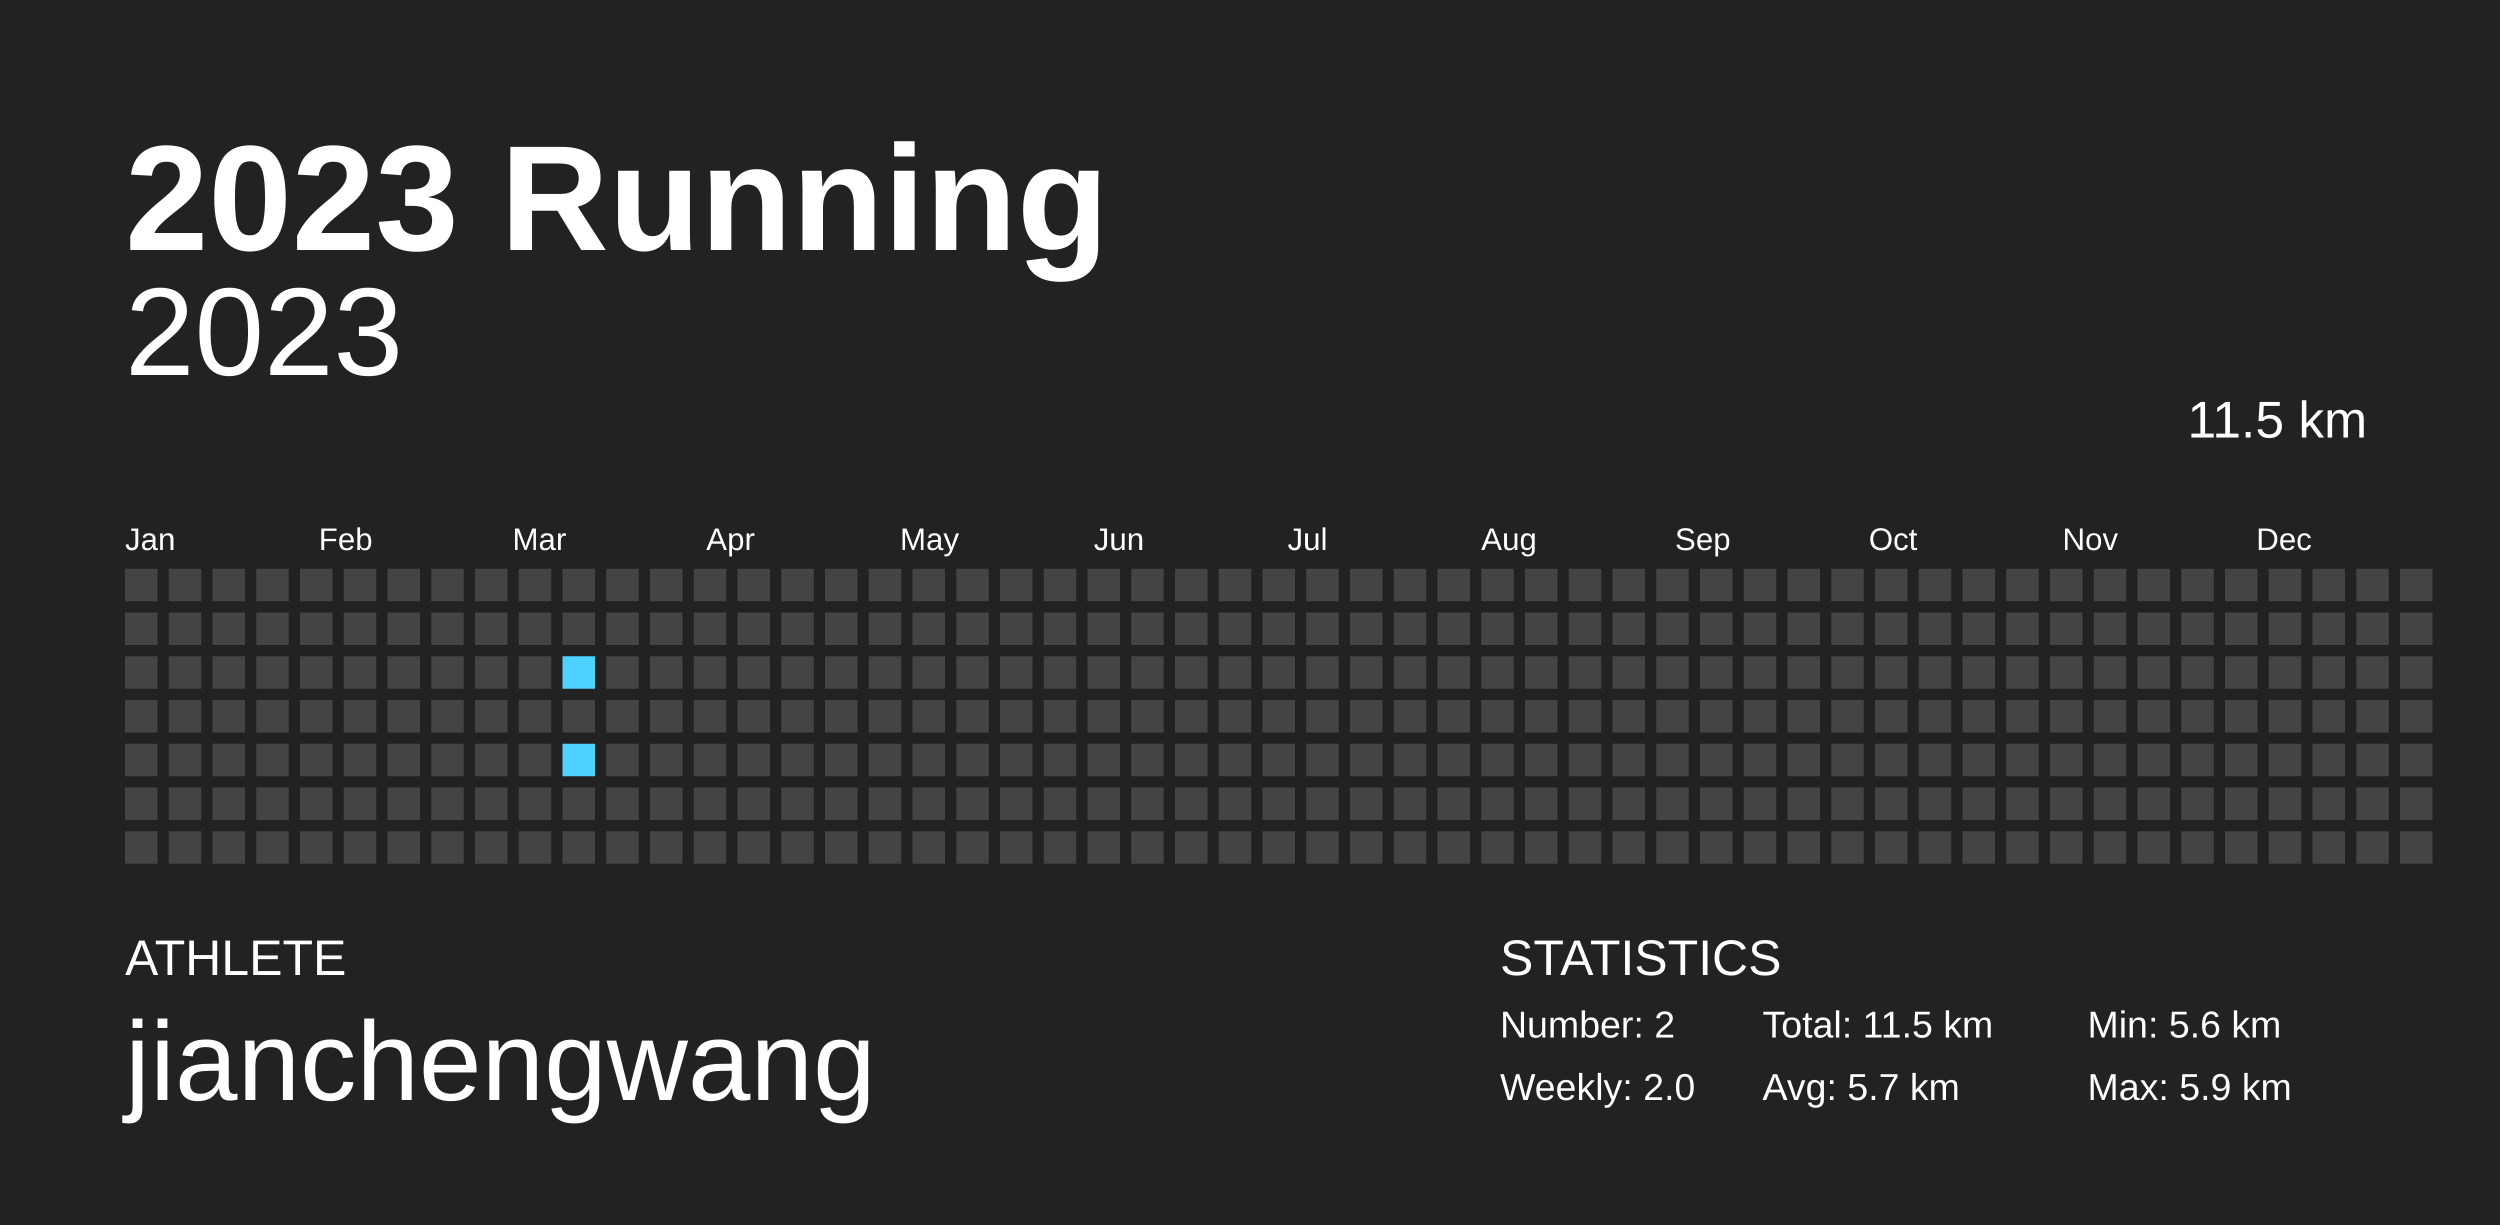
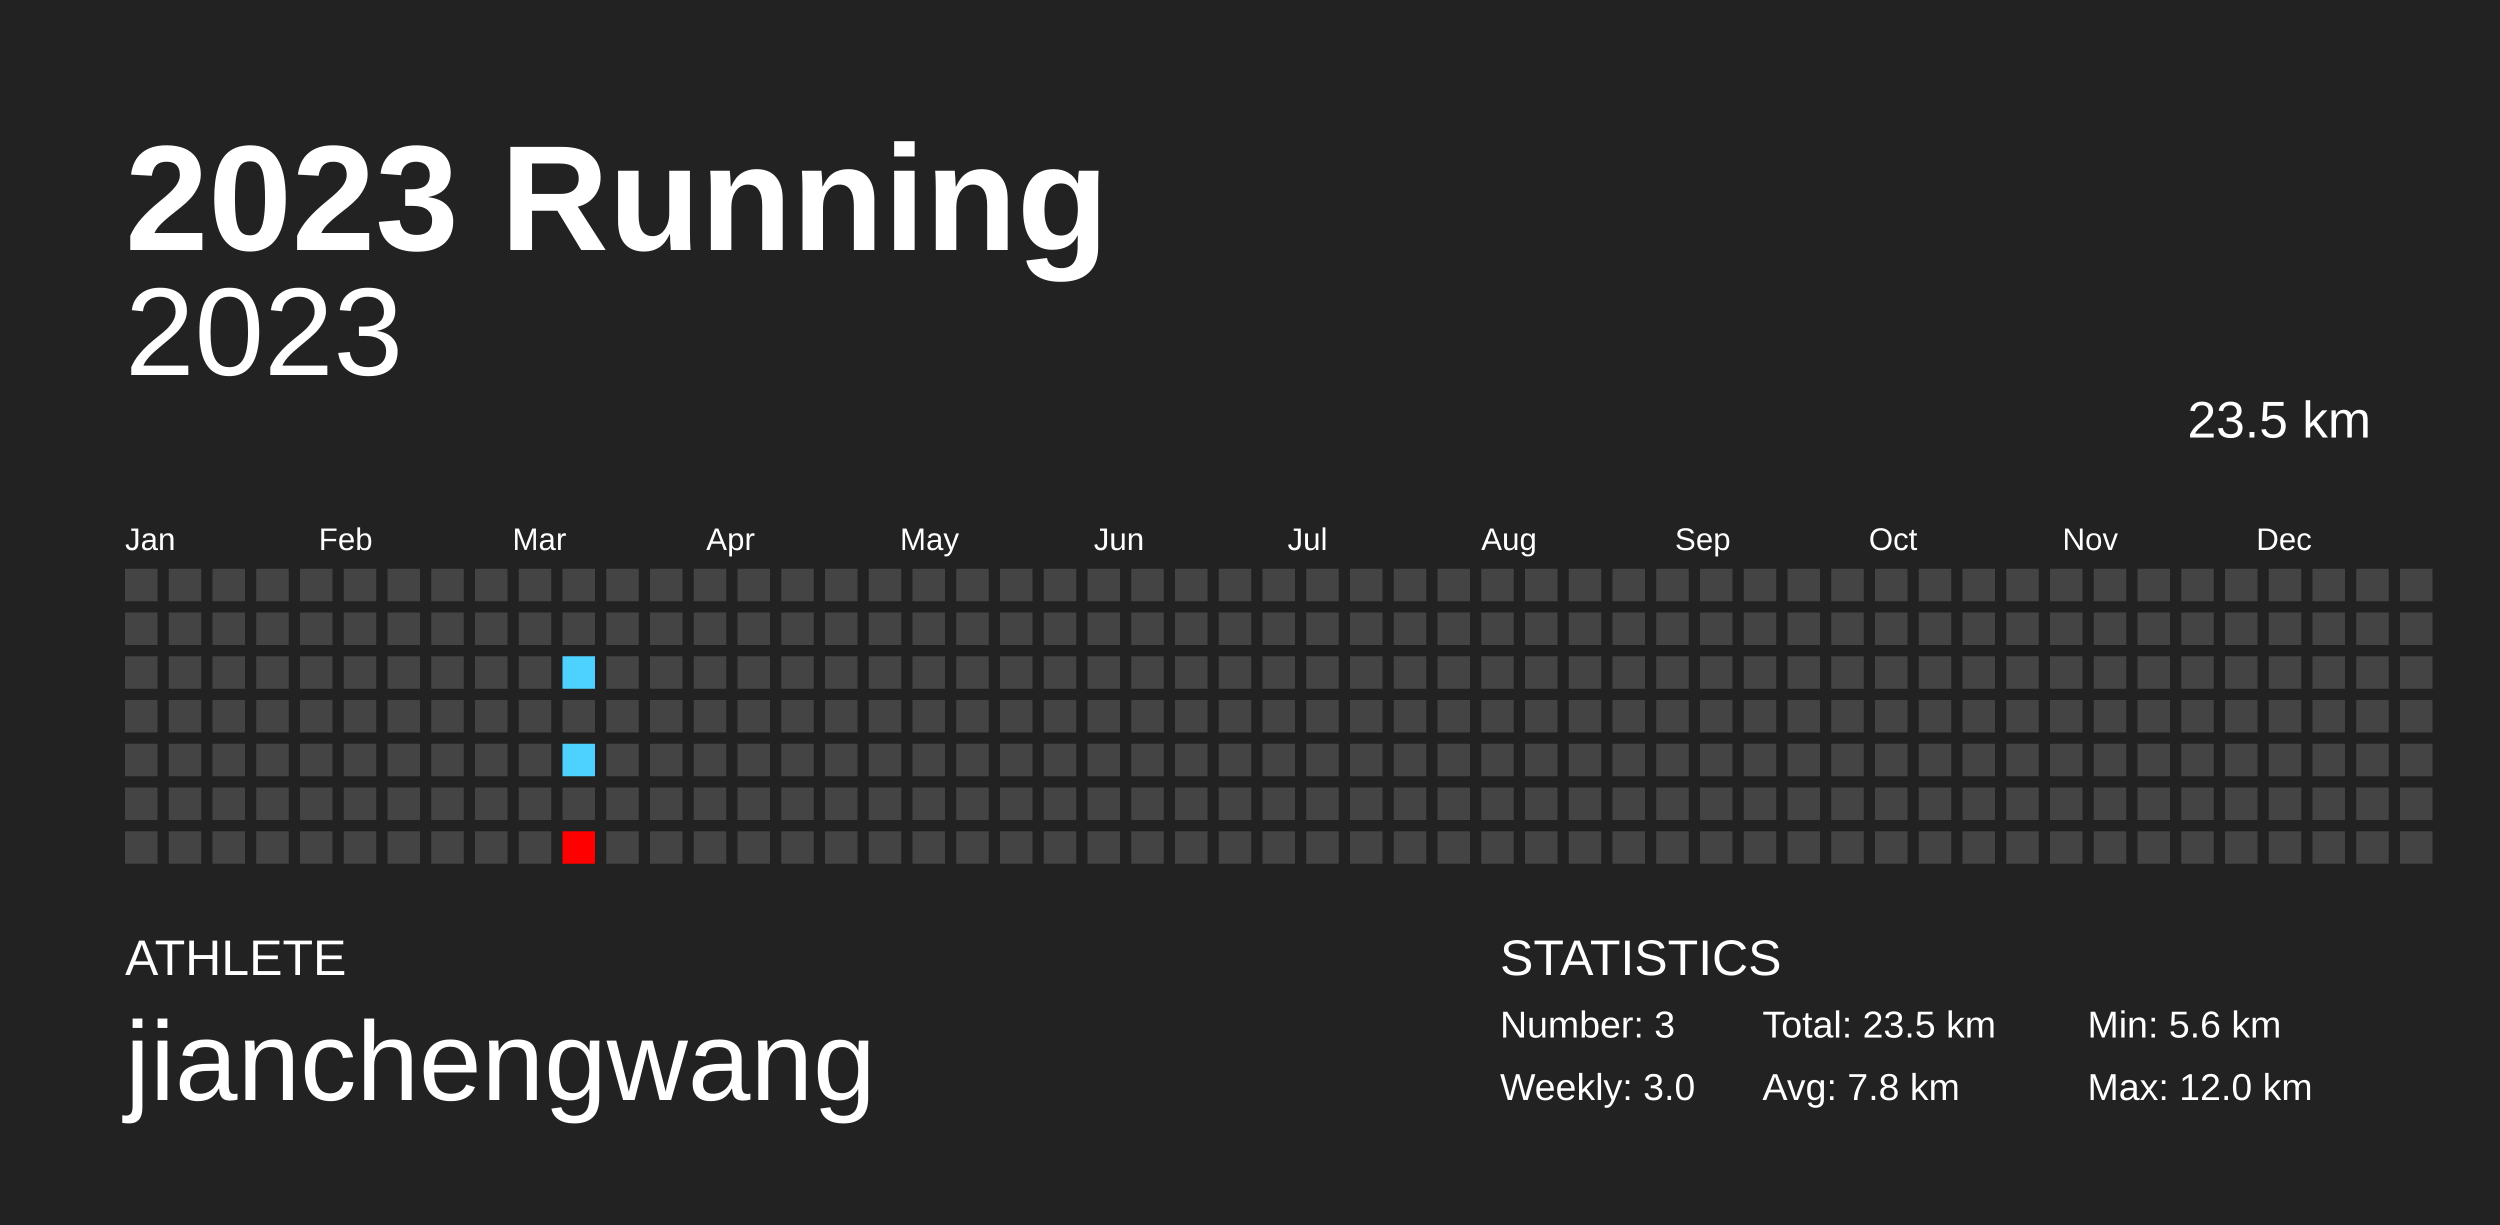
<svg xmlns="http://www.w3.org/2000/svg" baseProfile="full" height="98mm" version="1.1" viewBox="0,0,200,98" width="200mm">
  <defs />
  <rect fill="#222222" height="98" width="200" x="0" y="0" />
  <text fill="#FFFFFF" style="font-size:12px; font-family:Arial; font-weight:bold;" x="10" y="20">2023 Running</text>
  <text fill="#FFFFFF" style="font-size:4px; font-family:Arial" x="10" y="78">ATHLETE</text>
  <text fill="#FFFFFF" style="font-size:9px; font-family:Arial" x="10" y="88">jianchengwang</text>
  <text fill="#FFFFFF" style="font-size:4px; font-family:Arial" x="120" y="78">STATISTICS</text>
-   <text fill="#FFFFFF" style="font-size:3px; font-family:Arial" x="120" y="83">Number: 2</text>
-   <text fill="#FFFFFF" style="font-size:3px; font-family:Arial" x="120" y="88">Weekly: 2.0</text>
-   <text fill="#FFFFFF" style="font-size:3px; font-family:Arial" x="141" y="83">Total: 11.5 km</text>
-   <text fill="#FFFFFF" style="font-size:3px; font-family:Arial" x="141" y="88">Avg: 5.7 km</text>
+   <text fill="#FFFFFF" style="font-size:3px; font-family:Arial" x="120" y="83">Number: 3</text>
+   <text fill="#FFFFFF" style="font-size:3px; font-family:Arial" x="120" y="88">Weekly: 3.0</text>
+   <text fill="#FFFFFF" style="font-size:3px; font-family:Arial" x="141" y="83">Total: 23.5 km</text>
+   <text fill="#FFFFFF" style="font-size:3px; font-family:Arial" x="141" y="88">Avg: 7.8 km</text>
  <text fill="#FFFFFF" style="font-size:3px; font-family:Arial" x="167" y="83">Min: 5.6 km</text>
-   <text fill="#FFFFFF" style="font-size:3px; font-family:Arial" x="167" y="88">Max: 5.9 km</text>
+   <text fill="#FFFFFF" style="font-size:3px; font-family:Arial" x="167" y="88">Max: 12.0 km</text>
  <text alignment-baseline="hanging" fill="#FFFFFF" style="font-size:10.0px; font-family:Arial;" x="10" y="30">2023</text>
-   <text alignment-baseline="hanging" fill="#FFFFFF" style="font-size:4.125px; font-family:Arial;" x="175" y="35">11.5 km</text>
+   <text alignment-baseline="hanging" fill="#FFFFFF" style="font-size:4.125px; font-family:Arial;" x="175" y="35">23.5 km</text>
  <text fill="#FFFFFF" style="font-size:2.5px; font-family:Arial" x="10.0" y="44">Jan</text>
  <text fill="#FFFFFF" style="font-size:2.5px; font-family:Arial" x="25.5" y="44">Feb</text>
  <text fill="#FFFFFF" style="font-size:2.5px; font-family:Arial" x="41.0" y="44">Mar</text>
  <text fill="#FFFFFF" style="font-size:2.5px; font-family:Arial" x="56.5" y="44">Apr</text>
  <text fill="#FFFFFF" style="font-size:2.5px; font-family:Arial" x="72.0" y="44">May</text>
  <text fill="#FFFFFF" style="font-size:2.5px; font-family:Arial" x="87.5" y="44">Jun</text>
  <text fill="#FFFFFF" style="font-size:2.5px; font-family:Arial" x="103.0" y="44">Jul</text>
  <text fill="#FFFFFF" style="font-size:2.5px; font-family:Arial" x="118.5" y="44">Aug</text>
  <text fill="#FFFFFF" style="font-size:2.5px; font-family:Arial" x="134.0" y="44">Sep</text>
  <text fill="#FFFFFF" style="font-size:2.5px; font-family:Arial" x="149.5" y="44">Oct</text>
  <text fill="#FFFFFF" style="font-size:2.5px; font-family:Arial" x="165.0" y="44">Nov</text>
  <text fill="#FFFFFF" style="font-size:2.5px; font-family:Arial" x="180.5" y="44">Dec</text>
  <rect fill="#444444" height="2.6" width="2.6" x="10.0" y="45.5" />
  <rect fill="#444444" height="2.6" width="2.6" x="10.0" y="49.0" />
  <rect fill="#444444" height="2.6" width="2.6" x="10.0" y="52.5" />
  <rect fill="#444444" height="2.6" width="2.6" x="10.0" y="56.0" />
  <rect fill="#444444" height="2.6" width="2.6" x="10.0" y="59.5" />
  <rect fill="#444444" height="2.6" width="2.6" x="10.0" y="63.0" />
  <rect fill="#444444" height="2.6" width="2.6" x="10.0" y="66.5" />
  <rect fill="#444444" height="2.6" width="2.6" x="13.5" y="45.5" />
  <rect fill="#444444" height="2.6" width="2.6" x="13.5" y="49.0" />
  <rect fill="#444444" height="2.6" width="2.6" x="13.5" y="52.5" />
  <rect fill="#444444" height="2.6" width="2.6" x="13.5" y="56.0" />
  <rect fill="#444444" height="2.6" width="2.6" x="13.5" y="59.5" />
  <rect fill="#444444" height="2.6" width="2.6" x="13.5" y="63.0" />
  <rect fill="#444444" height="2.6" width="2.6" x="13.5" y="66.5" />
  <rect fill="#444444" height="2.6" width="2.6" x="17.0" y="45.5" />
  <rect fill="#444444" height="2.6" width="2.6" x="17.0" y="49.0" />
  <rect fill="#444444" height="2.6" width="2.6" x="17.0" y="52.5" />
  <rect fill="#444444" height="2.6" width="2.6" x="17.0" y="56.0" />
  <rect fill="#444444" height="2.6" width="2.6" x="17.0" y="59.5" />
  <rect fill="#444444" height="2.6" width="2.6" x="17.0" y="63.0" />
  <rect fill="#444444" height="2.6" width="2.6" x="17.0" y="66.5" />
  <rect fill="#444444" height="2.6" width="2.6" x="20.5" y="45.5" />
  <rect fill="#444444" height="2.6" width="2.6" x="20.5" y="49.0" />
  <rect fill="#444444" height="2.6" width="2.6" x="20.5" y="52.5" />
  <rect fill="#444444" height="2.6" width="2.6" x="20.5" y="56.0" />
  <rect fill="#444444" height="2.6" width="2.6" x="20.5" y="59.5" />
  <rect fill="#444444" height="2.6" width="2.6" x="20.5" y="63.0" />
  <rect fill="#444444" height="2.6" width="2.6" x="20.5" y="66.5" />
  <rect fill="#444444" height="2.6" width="2.6" x="24.0" y="45.5" />
  <rect fill="#444444" height="2.6" width="2.6" x="24.0" y="49.0" />
  <rect fill="#444444" height="2.6" width="2.6" x="24.0" y="52.5" />
  <rect fill="#444444" height="2.6" width="2.6" x="24.0" y="56.0" />
  <rect fill="#444444" height="2.6" width="2.6" x="24.0" y="59.5" />
  <rect fill="#444444" height="2.6" width="2.6" x="24.0" y="63.0" />
  <rect fill="#444444" height="2.6" width="2.6" x="24.0" y="66.5" />
  <rect fill="#444444" height="2.6" width="2.6" x="27.5" y="45.5" />
  <rect fill="#444444" height="2.6" width="2.6" x="27.5" y="49.0" />
  <rect fill="#444444" height="2.6" width="2.6" x="27.5" y="52.5" />
  <rect fill="#444444" height="2.6" width="2.6" x="27.5" y="56.0" />
  <rect fill="#444444" height="2.6" width="2.6" x="27.5" y="59.5" />
  <rect fill="#444444" height="2.6" width="2.6" x="27.5" y="63.0" />
  <rect fill="#444444" height="2.6" width="2.6" x="27.5" y="66.5" />
  <rect fill="#444444" height="2.6" width="2.6" x="31.0" y="45.5" />
  <rect fill="#444444" height="2.6" width="2.6" x="31.0" y="49.0" />
  <rect fill="#444444" height="2.6" width="2.6" x="31.0" y="52.5" />
  <rect fill="#444444" height="2.6" width="2.6" x="31.0" y="56.0" />
  <rect fill="#444444" height="2.6" width="2.6" x="31.0" y="59.5" />
  <rect fill="#444444" height="2.6" width="2.6" x="31.0" y="63.0" />
  <rect fill="#444444" height="2.6" width="2.6" x="31.0" y="66.5" />
  <rect fill="#444444" height="2.6" width="2.6" x="34.5" y="45.5" />
  <rect fill="#444444" height="2.6" width="2.6" x="34.5" y="49.0" />
  <rect fill="#444444" height="2.6" width="2.6" x="34.5" y="52.5" />
  <rect fill="#444444" height="2.6" width="2.6" x="34.5" y="56.0" />
  <rect fill="#444444" height="2.6" width="2.6" x="34.5" y="59.5" />
  <rect fill="#444444" height="2.6" width="2.6" x="34.5" y="63.0" />
  <rect fill="#444444" height="2.6" width="2.6" x="34.5" y="66.5" />
  <rect fill="#444444" height="2.6" width="2.6" x="38.0" y="45.5" />
  <rect fill="#444444" height="2.6" width="2.6" x="38.0" y="49.0" />
  <rect fill="#444444" height="2.6" width="2.6" x="38.0" y="52.5" />
  <rect fill="#444444" height="2.6" width="2.6" x="38.0" y="56.0" />
  <rect fill="#444444" height="2.6" width="2.6" x="38.0" y="59.5" />
  <rect fill="#444444" height="2.6" width="2.6" x="38.0" y="63.0" />
  <rect fill="#444444" height="2.6" width="2.6" x="38.0" y="66.5" />
  <rect fill="#444444" height="2.6" width="2.6" x="41.5" y="45.5" />
  <rect fill="#444444" height="2.6" width="2.6" x="41.5" y="49.0" />
  <rect fill="#444444" height="2.6" width="2.6" x="41.5" y="52.5" />
  <rect fill="#444444" height="2.6" width="2.6" x="41.5" y="56.0" />
  <rect fill="#444444" height="2.6" width="2.6" x="41.5" y="59.5" />
  <rect fill="#444444" height="2.6" width="2.6" x="41.5" y="63.0" />
  <rect fill="#444444" height="2.6" width="2.6" x="41.5" y="66.5" />
  <rect fill="#444444" height="2.6" width="2.6" x="45.0" y="45.5" />
  <rect fill="#444444" height="2.6" width="2.6" x="45.0" y="49.0" />
  <rect fill="#4dd2ff" height="2.6" width="2.6" x="45.0" y="52.5" />
  <rect fill="#444444" height="2.6" width="2.6" x="45.0" y="56.0" />
  <rect fill="#4dd2ff" height="2.6" width="2.6" x="45.0" y="59.5" />
  <rect fill="#444444" height="2.6" width="2.6" x="45.0" y="63.0" />
-   <rect fill="#444444" height="2.6" width="2.6" x="45.0" y="66.5" />
+   <rect fill="#ff0000" height="2.6" width="2.6" x="45.0" y="66.5" />
  <rect fill="#444444" height="2.6" width="2.6" x="48.5" y="45.5" />
  <rect fill="#444444" height="2.6" width="2.6" x="48.5" y="49.0" />
  <rect fill="#444444" height="2.6" width="2.6" x="48.5" y="52.5" />
  <rect fill="#444444" height="2.6" width="2.6" x="48.5" y="56.0" />
  <rect fill="#444444" height="2.6" width="2.6" x="48.5" y="59.5" />
  <rect fill="#444444" height="2.6" width="2.6" x="48.5" y="63.0" />
  <rect fill="#444444" height="2.6" width="2.6" x="48.5" y="66.5" />
  <rect fill="#444444" height="2.6" width="2.6" x="52.0" y="45.5" />
  <rect fill="#444444" height="2.6" width="2.6" x="52.0" y="49.0" />
  <rect fill="#444444" height="2.6" width="2.6" x="52.0" y="52.5" />
  <rect fill="#444444" height="2.6" width="2.6" x="52.0" y="56.0" />
  <rect fill="#444444" height="2.6" width="2.6" x="52.0" y="59.5" />
  <rect fill="#444444" height="2.6" width="2.6" x="52.0" y="63.0" />
  <rect fill="#444444" height="2.6" width="2.6" x="52.0" y="66.5" />
  <rect fill="#444444" height="2.6" width="2.6" x="55.5" y="45.5" />
  <rect fill="#444444" height="2.6" width="2.6" x="55.5" y="49.0" />
  <rect fill="#444444" height="2.6" width="2.6" x="55.5" y="52.5" />
  <rect fill="#444444" height="2.6" width="2.6" x="55.5" y="56.0" />
  <rect fill="#444444" height="2.6" width="2.6" x="55.5" y="59.5" />
  <rect fill="#444444" height="2.6" width="2.6" x="55.5" y="63.0" />
  <rect fill="#444444" height="2.6" width="2.6" x="55.5" y="66.5" />
  <rect fill="#444444" height="2.6" width="2.6" x="59.0" y="45.5" />
  <rect fill="#444444" height="2.6" width="2.6" x="59.0" y="49.0" />
  <rect fill="#444444" height="2.6" width="2.6" x="59.0" y="52.5" />
  <rect fill="#444444" height="2.6" width="2.6" x="59.0" y="56.0" />
  <rect fill="#444444" height="2.6" width="2.6" x="59.0" y="59.5" />
  <rect fill="#444444" height="2.6" width="2.6" x="59.0" y="63.0" />
  <rect fill="#444444" height="2.6" width="2.6" x="59.0" y="66.5" />
  <rect fill="#444444" height="2.6" width="2.6" x="62.5" y="45.5" />
  <rect fill="#444444" height="2.6" width="2.6" x="62.5" y="49.0" />
  <rect fill="#444444" height="2.6" width="2.6" x="62.5" y="52.5" />
  <rect fill="#444444" height="2.6" width="2.6" x="62.5" y="56.0" />
  <rect fill="#444444" height="2.6" width="2.6" x="62.5" y="59.5" />
  <rect fill="#444444" height="2.6" width="2.6" x="62.5" y="63.0" />
  <rect fill="#444444" height="2.6" width="2.6" x="62.5" y="66.5" />
  <rect fill="#444444" height="2.6" width="2.6" x="66.0" y="45.5" />
  <rect fill="#444444" height="2.6" width="2.6" x="66.0" y="49.0" />
  <rect fill="#444444" height="2.6" width="2.6" x="66.0" y="52.5" />
  <rect fill="#444444" height="2.6" width="2.6" x="66.0" y="56.0" />
  <rect fill="#444444" height="2.6" width="2.6" x="66.0" y="59.5" />
  <rect fill="#444444" height="2.6" width="2.6" x="66.0" y="63.0" />
  <rect fill="#444444" height="2.6" width="2.6" x="66.0" y="66.5" />
  <rect fill="#444444" height="2.6" width="2.6" x="69.5" y="45.5" />
  <rect fill="#444444" height="2.6" width="2.6" x="69.5" y="49.0" />
  <rect fill="#444444" height="2.6" width="2.6" x="69.5" y="52.5" />
  <rect fill="#444444" height="2.6" width="2.6" x="69.5" y="56.0" />
  <rect fill="#444444" height="2.6" width="2.6" x="69.5" y="59.5" />
  <rect fill="#444444" height="2.6" width="2.6" x="69.5" y="63.0" />
  <rect fill="#444444" height="2.6" width="2.6" x="69.5" y="66.5" />
  <rect fill="#444444" height="2.6" width="2.6" x="73.0" y="45.5" />
  <rect fill="#444444" height="2.6" width="2.6" x="73.0" y="49.0" />
  <rect fill="#444444" height="2.6" width="2.6" x="73.0" y="52.5" />
  <rect fill="#444444" height="2.6" width="2.6" x="73.0" y="56.0" />
  <rect fill="#444444" height="2.6" width="2.6" x="73.0" y="59.5" />
  <rect fill="#444444" height="2.6" width="2.6" x="73.0" y="63.0" />
  <rect fill="#444444" height="2.6" width="2.6" x="73.0" y="66.5" />
  <rect fill="#444444" height="2.6" width="2.6" x="76.5" y="45.5" />
  <rect fill="#444444" height="2.6" width="2.6" x="76.5" y="49.0" />
  <rect fill="#444444" height="2.6" width="2.6" x="76.5" y="52.5" />
  <rect fill="#444444" height="2.6" width="2.6" x="76.5" y="56.0" />
  <rect fill="#444444" height="2.6" width="2.6" x="76.5" y="59.5" />
  <rect fill="#444444" height="2.6" width="2.6" x="76.5" y="63.0" />
  <rect fill="#444444" height="2.6" width="2.6" x="76.5" y="66.5" />
  <rect fill="#444444" height="2.6" width="2.6" x="80.0" y="45.5" />
  <rect fill="#444444" height="2.6" width="2.6" x="80.0" y="49.0" />
  <rect fill="#444444" height="2.6" width="2.6" x="80.0" y="52.5" />
  <rect fill="#444444" height="2.6" width="2.6" x="80.0" y="56.0" />
  <rect fill="#444444" height="2.6" width="2.6" x="80.0" y="59.5" />
  <rect fill="#444444" height="2.6" width="2.6" x="80.0" y="63.0" />
  <rect fill="#444444" height="2.6" width="2.6" x="80.0" y="66.5" />
  <rect fill="#444444" height="2.6" width="2.6" x="83.5" y="45.5" />
  <rect fill="#444444" height="2.6" width="2.6" x="83.5" y="49.0" />
  <rect fill="#444444" height="2.6" width="2.6" x="83.5" y="52.5" />
  <rect fill="#444444" height="2.6" width="2.6" x="83.5" y="56.0" />
  <rect fill="#444444" height="2.6" width="2.6" x="83.5" y="59.5" />
  <rect fill="#444444" height="2.6" width="2.6" x="83.5" y="63.0" />
  <rect fill="#444444" height="2.6" width="2.6" x="83.5" y="66.5" />
  <rect fill="#444444" height="2.6" width="2.6" x="87.0" y="45.5" />
  <rect fill="#444444" height="2.6" width="2.6" x="87.0" y="49.0" />
  <rect fill="#444444" height="2.6" width="2.6" x="87.0" y="52.5" />
  <rect fill="#444444" height="2.6" width="2.6" x="87.0" y="56.0" />
  <rect fill="#444444" height="2.6" width="2.6" x="87.0" y="59.5" />
  <rect fill="#444444" height="2.6" width="2.6" x="87.0" y="63.0" />
  <rect fill="#444444" height="2.6" width="2.6" x="87.0" y="66.5" />
  <rect fill="#444444" height="2.6" width="2.6" x="90.5" y="45.5" />
  <rect fill="#444444" height="2.6" width="2.6" x="90.5" y="49.0" />
  <rect fill="#444444" height="2.6" width="2.6" x="90.5" y="52.5" />
  <rect fill="#444444" height="2.6" width="2.6" x="90.5" y="56.0" />
  <rect fill="#444444" height="2.6" width="2.6" x="90.5" y="59.5" />
  <rect fill="#444444" height="2.6" width="2.6" x="90.5" y="63.0" />
  <rect fill="#444444" height="2.6" width="2.6" x="90.5" y="66.5" />
  <rect fill="#444444" height="2.6" width="2.6" x="94.0" y="45.5" />
  <rect fill="#444444" height="2.6" width="2.6" x="94.0" y="49.0" />
  <rect fill="#444444" height="2.6" width="2.6" x="94.0" y="52.5" />
  <rect fill="#444444" height="2.6" width="2.6" x="94.0" y="56.0" />
  <rect fill="#444444" height="2.6" width="2.6" x="94.0" y="59.5" />
  <rect fill="#444444" height="2.6" width="2.6" x="94.0" y="63.0" />
  <rect fill="#444444" height="2.6" width="2.6" x="94.0" y="66.5" />
  <rect fill="#444444" height="2.6" width="2.6" x="97.5" y="45.5" />
  <rect fill="#444444" height="2.6" width="2.6" x="97.5" y="49.0" />
  <rect fill="#444444" height="2.6" width="2.6" x="97.5" y="52.5" />
  <rect fill="#444444" height="2.6" width="2.6" x="97.5" y="56.0" />
  <rect fill="#444444" height="2.6" width="2.6" x="97.5" y="59.5" />
  <rect fill="#444444" height="2.6" width="2.6" x="97.5" y="63.0" />
  <rect fill="#444444" height="2.6" width="2.6" x="97.5" y="66.5" />
  <rect fill="#444444" height="2.6" width="2.6" x="101.0" y="45.5" />
  <rect fill="#444444" height="2.6" width="2.6" x="101.0" y="49.0" />
  <rect fill="#444444" height="2.6" width="2.6" x="101.0" y="52.5" />
  <rect fill="#444444" height="2.6" width="2.6" x="101.0" y="56.0" />
  <rect fill="#444444" height="2.6" width="2.6" x="101.0" y="59.5" />
  <rect fill="#444444" height="2.6" width="2.6" x="101.0" y="63.0" />
  <rect fill="#444444" height="2.6" width="2.6" x="101.0" y="66.5" />
  <rect fill="#444444" height="2.6" width="2.6" x="104.5" y="45.5" />
  <rect fill="#444444" height="2.6" width="2.6" x="104.5" y="49.0" />
  <rect fill="#444444" height="2.6" width="2.6" x="104.5" y="52.5" />
  <rect fill="#444444" height="2.6" width="2.6" x="104.5" y="56.0" />
  <rect fill="#444444" height="2.6" width="2.6" x="104.5" y="59.5" />
  <rect fill="#444444" height="2.6" width="2.6" x="104.5" y="63.0" />
  <rect fill="#444444" height="2.6" width="2.6" x="104.5" y="66.5" />
  <rect fill="#444444" height="2.6" width="2.6" x="108.0" y="45.5" />
  <rect fill="#444444" height="2.6" width="2.6" x="108.0" y="49.0" />
  <rect fill="#444444" height="2.6" width="2.6" x="108.0" y="52.5" />
  <rect fill="#444444" height="2.6" width="2.6" x="108.0" y="56.0" />
  <rect fill="#444444" height="2.6" width="2.6" x="108.0" y="59.5" />
  <rect fill="#444444" height="2.6" width="2.6" x="108.0" y="63.0" />
  <rect fill="#444444" height="2.6" width="2.6" x="108.0" y="66.5" />
  <rect fill="#444444" height="2.6" width="2.6" x="111.5" y="45.5" />
  <rect fill="#444444" height="2.6" width="2.6" x="111.5" y="49.0" />
  <rect fill="#444444" height="2.6" width="2.6" x="111.5" y="52.5" />
  <rect fill="#444444" height="2.6" width="2.6" x="111.5" y="56.0" />
  <rect fill="#444444" height="2.6" width="2.6" x="111.5" y="59.5" />
  <rect fill="#444444" height="2.6" width="2.6" x="111.5" y="63.0" />
  <rect fill="#444444" height="2.6" width="2.6" x="111.5" y="66.5" />
  <rect fill="#444444" height="2.6" width="2.6" x="115.0" y="45.5" />
  <rect fill="#444444" height="2.6" width="2.6" x="115.0" y="49.0" />
  <rect fill="#444444" height="2.6" width="2.6" x="115.0" y="52.5" />
  <rect fill="#444444" height="2.6" width="2.6" x="115.0" y="56.0" />
  <rect fill="#444444" height="2.6" width="2.6" x="115.0" y="59.5" />
  <rect fill="#444444" height="2.6" width="2.6" x="115.0" y="63.0" />
  <rect fill="#444444" height="2.6" width="2.6" x="115.0" y="66.5" />
  <rect fill="#444444" height="2.6" width="2.6" x="118.5" y="45.5" />
  <rect fill="#444444" height="2.6" width="2.6" x="118.5" y="49.0" />
  <rect fill="#444444" height="2.6" width="2.6" x="118.5" y="52.5" />
  <rect fill="#444444" height="2.6" width="2.6" x="118.5" y="56.0" />
  <rect fill="#444444" height="2.6" width="2.6" x="118.5" y="59.5" />
  <rect fill="#444444" height="2.6" width="2.6" x="118.5" y="63.0" />
  <rect fill="#444444" height="2.6" width="2.6" x="118.5" y="66.5" />
  <rect fill="#444444" height="2.6" width="2.6" x="122.0" y="45.5" />
  <rect fill="#444444" height="2.6" width="2.6" x="122.0" y="49.0" />
  <rect fill="#444444" height="2.6" width="2.6" x="122.0" y="52.5" />
  <rect fill="#444444" height="2.6" width="2.6" x="122.0" y="56.0" />
  <rect fill="#444444" height="2.6" width="2.6" x="122.0" y="59.5" />
  <rect fill="#444444" height="2.6" width="2.6" x="122.0" y="63.0" />
  <rect fill="#444444" height="2.6" width="2.6" x="122.0" y="66.5" />
  <rect fill="#444444" height="2.6" width="2.6" x="125.5" y="45.5" />
  <rect fill="#444444" height="2.6" width="2.6" x="125.5" y="49.0" />
  <rect fill="#444444" height="2.6" width="2.6" x="125.5" y="52.5" />
  <rect fill="#444444" height="2.6" width="2.6" x="125.5" y="56.0" />
  <rect fill="#444444" height="2.6" width="2.6" x="125.5" y="59.5" />
  <rect fill="#444444" height="2.6" width="2.6" x="125.5" y="63.0" />
  <rect fill="#444444" height="2.6" width="2.6" x="125.5" y="66.5" />
  <rect fill="#444444" height="2.6" width="2.6" x="129.0" y="45.5" />
  <rect fill="#444444" height="2.6" width="2.6" x="129.0" y="49.0" />
  <rect fill="#444444" height="2.6" width="2.6" x="129.0" y="52.5" />
  <rect fill="#444444" height="2.6" width="2.6" x="129.0" y="56.0" />
  <rect fill="#444444" height="2.6" width="2.6" x="129.0" y="59.5" />
  <rect fill="#444444" height="2.6" width="2.6" x="129.0" y="63.0" />
  <rect fill="#444444" height="2.6" width="2.6" x="129.0" y="66.5" />
  <rect fill="#444444" height="2.6" width="2.6" x="132.5" y="45.5" />
  <rect fill="#444444" height="2.6" width="2.6" x="132.5" y="49.0" />
  <rect fill="#444444" height="2.6" width="2.6" x="132.5" y="52.5" />
  <rect fill="#444444" height="2.6" width="2.6" x="132.5" y="56.0" />
  <rect fill="#444444" height="2.6" width="2.6" x="132.5" y="59.5" />
  <rect fill="#444444" height="2.6" width="2.6" x="132.5" y="63.0" />
  <rect fill="#444444" height="2.6" width="2.6" x="132.5" y="66.5" />
  <rect fill="#444444" height="2.6" width="2.6" x="136.0" y="45.5" />
  <rect fill="#444444" height="2.6" width="2.6" x="136.0" y="49.0" />
  <rect fill="#444444" height="2.6" width="2.6" x="136.0" y="52.5" />
  <rect fill="#444444" height="2.6" width="2.6" x="136.0" y="56.0" />
  <rect fill="#444444" height="2.6" width="2.6" x="136.0" y="59.5" />
  <rect fill="#444444" height="2.6" width="2.6" x="136.0" y="63.0" />
  <rect fill="#444444" height="2.6" width="2.6" x="136.0" y="66.5" />
  <rect fill="#444444" height="2.6" width="2.6" x="139.5" y="45.5" />
  <rect fill="#444444" height="2.6" width="2.6" x="139.5" y="49.0" />
  <rect fill="#444444" height="2.6" width="2.6" x="139.5" y="52.5" />
  <rect fill="#444444" height="2.6" width="2.6" x="139.5" y="56.0" />
  <rect fill="#444444" height="2.6" width="2.6" x="139.5" y="59.5" />
  <rect fill="#444444" height="2.6" width="2.6" x="139.5" y="63.0" />
  <rect fill="#444444" height="2.6" width="2.6" x="139.5" y="66.5" />
  <rect fill="#444444" height="2.6" width="2.6" x="143.0" y="45.5" />
  <rect fill="#444444" height="2.6" width="2.6" x="143.0" y="49.0" />
  <rect fill="#444444" height="2.6" width="2.6" x="143.0" y="52.5" />
  <rect fill="#444444" height="2.6" width="2.6" x="143.0" y="56.0" />
  <rect fill="#444444" height="2.6" width="2.6" x="143.0" y="59.5" />
  <rect fill="#444444" height="2.6" width="2.6" x="143.0" y="63.0" />
  <rect fill="#444444" height="2.6" width="2.6" x="143.0" y="66.5" />
  <rect fill="#444444" height="2.6" width="2.6" x="146.5" y="45.5" />
  <rect fill="#444444" height="2.6" width="2.6" x="146.5" y="49.0" />
  <rect fill="#444444" height="2.6" width="2.6" x="146.5" y="52.5" />
  <rect fill="#444444" height="2.6" width="2.6" x="146.5" y="56.0" />
  <rect fill="#444444" height="2.6" width="2.6" x="146.5" y="59.5" />
  <rect fill="#444444" height="2.6" width="2.6" x="146.5" y="63.0" />
  <rect fill="#444444" height="2.6" width="2.6" x="146.5" y="66.5" />
  <rect fill="#444444" height="2.6" width="2.6" x="150.0" y="45.5" />
  <rect fill="#444444" height="2.6" width="2.6" x="150.0" y="49.0" />
  <rect fill="#444444" height="2.6" width="2.6" x="150.0" y="52.5" />
  <rect fill="#444444" height="2.6" width="2.6" x="150.0" y="56.0" />
  <rect fill="#444444" height="2.6" width="2.6" x="150.0" y="59.5" />
  <rect fill="#444444" height="2.6" width="2.6" x="150.0" y="63.0" />
  <rect fill="#444444" height="2.6" width="2.6" x="150.0" y="66.5" />
  <rect fill="#444444" height="2.6" width="2.6" x="153.5" y="45.5" />
  <rect fill="#444444" height="2.6" width="2.6" x="153.5" y="49.0" />
  <rect fill="#444444" height="2.6" width="2.6" x="153.5" y="52.5" />
  <rect fill="#444444" height="2.6" width="2.6" x="153.5" y="56.0" />
  <rect fill="#444444" height="2.6" width="2.6" x="153.5" y="59.5" />
  <rect fill="#444444" height="2.6" width="2.6" x="153.5" y="63.0" />
  <rect fill="#444444" height="2.6" width="2.6" x="153.5" y="66.5" />
  <rect fill="#444444" height="2.6" width="2.6" x="157.0" y="45.5" />
  <rect fill="#444444" height="2.6" width="2.6" x="157.0" y="49.0" />
  <rect fill="#444444" height="2.6" width="2.6" x="157.0" y="52.5" />
  <rect fill="#444444" height="2.6" width="2.6" x="157.0" y="56.0" />
  <rect fill="#444444" height="2.6" width="2.6" x="157.0" y="59.5" />
  <rect fill="#444444" height="2.6" width="2.6" x="157.0" y="63.0" />
  <rect fill="#444444" height="2.6" width="2.6" x="157.0" y="66.5" />
  <rect fill="#444444" height="2.6" width="2.6" x="160.5" y="45.5" />
  <rect fill="#444444" height="2.6" width="2.6" x="160.5" y="49.0" />
  <rect fill="#444444" height="2.6" width="2.6" x="160.5" y="52.5" />
  <rect fill="#444444" height="2.6" width="2.6" x="160.5" y="56.0" />
  <rect fill="#444444" height="2.6" width="2.6" x="160.5" y="59.5" />
  <rect fill="#444444" height="2.6" width="2.6" x="160.5" y="63.0" />
  <rect fill="#444444" height="2.6" width="2.6" x="160.5" y="66.5" />
  <rect fill="#444444" height="2.6" width="2.6" x="164.0" y="45.5" />
  <rect fill="#444444" height="2.6" width="2.6" x="164.0" y="49.0" />
  <rect fill="#444444" height="2.6" width="2.6" x="164.0" y="52.5" />
  <rect fill="#444444" height="2.6" width="2.6" x="164.0" y="56.0" />
  <rect fill="#444444" height="2.6" width="2.6" x="164.0" y="59.5" />
  <rect fill="#444444" height="2.6" width="2.6" x="164.0" y="63.0" />
  <rect fill="#444444" height="2.6" width="2.6" x="164.0" y="66.5" />
  <rect fill="#444444" height="2.6" width="2.6" x="167.5" y="45.5" />
  <rect fill="#444444" height="2.6" width="2.6" x="167.5" y="49.0" />
  <rect fill="#444444" height="2.6" width="2.6" x="167.5" y="52.5" />
  <rect fill="#444444" height="2.6" width="2.6" x="167.5" y="56.0" />
  <rect fill="#444444" height="2.6" width="2.6" x="167.5" y="59.5" />
  <rect fill="#444444" height="2.6" width="2.6" x="167.5" y="63.0" />
  <rect fill="#444444" height="2.6" width="2.6" x="167.5" y="66.5" />
  <rect fill="#444444" height="2.6" width="2.6" x="171.0" y="45.5" />
  <rect fill="#444444" height="2.6" width="2.6" x="171.0" y="49.0" />
  <rect fill="#444444" height="2.6" width="2.6" x="171.0" y="52.5" />
  <rect fill="#444444" height="2.6" width="2.6" x="171.0" y="56.0" />
  <rect fill="#444444" height="2.6" width="2.6" x="171.0" y="59.5" />
  <rect fill="#444444" height="2.6" width="2.6" x="171.0" y="63.0" />
  <rect fill="#444444" height="2.6" width="2.6" x="171.0" y="66.5" />
  <rect fill="#444444" height="2.6" width="2.6" x="174.5" y="45.5" />
  <rect fill="#444444" height="2.6" width="2.6" x="174.5" y="49.0" />
  <rect fill="#444444" height="2.6" width="2.6" x="174.5" y="52.5" />
  <rect fill="#444444" height="2.6" width="2.6" x="174.5" y="56.0" />
  <rect fill="#444444" height="2.6" width="2.6" x="174.5" y="59.5" />
  <rect fill="#444444" height="2.6" width="2.6" x="174.5" y="63.0" />
  <rect fill="#444444" height="2.6" width="2.6" x="174.5" y="66.5" />
  <rect fill="#444444" height="2.6" width="2.6" x="178.0" y="45.5" />
  <rect fill="#444444" height="2.6" width="2.6" x="178.0" y="49.0" />
  <rect fill="#444444" height="2.6" width="2.6" x="178.0" y="52.5" />
  <rect fill="#444444" height="2.6" width="2.6" x="178.0" y="56.0" />
  <rect fill="#444444" height="2.6" width="2.6" x="178.0" y="59.5" />
  <rect fill="#444444" height="2.6" width="2.6" x="178.0" y="63.0" />
  <rect fill="#444444" height="2.6" width="2.6" x="178.0" y="66.5" />
  <rect fill="#444444" height="2.6" width="2.6" x="181.5" y="45.5" />
  <rect fill="#444444" height="2.6" width="2.6" x="181.5" y="49.0" />
  <rect fill="#444444" height="2.6" width="2.6" x="181.5" y="52.5" />
  <rect fill="#444444" height="2.6" width="2.6" x="181.5" y="56.0" />
  <rect fill="#444444" height="2.6" width="2.6" x="181.5" y="59.5" />
  <rect fill="#444444" height="2.6" width="2.6" x="181.5" y="63.0" />
  <rect fill="#444444" height="2.6" width="2.6" x="181.5" y="66.5" />
  <rect fill="#444444" height="2.6" width="2.6" x="185.0" y="45.5" />
  <rect fill="#444444" height="2.6" width="2.6" x="185.0" y="49.0" />
  <rect fill="#444444" height="2.6" width="2.6" x="185.0" y="52.5" />
  <rect fill="#444444" height="2.6" width="2.6" x="185.0" y="56.0" />
  <rect fill="#444444" height="2.6" width="2.6" x="185.0" y="59.5" />
  <rect fill="#444444" height="2.6" width="2.6" x="185.0" y="63.0" />
  <rect fill="#444444" height="2.6" width="2.6" x="185.0" y="66.5" />
  <rect fill="#444444" height="2.6" width="2.6" x="188.5" y="45.5" />
  <rect fill="#444444" height="2.6" width="2.6" x="188.5" y="49.0" />
  <rect fill="#444444" height="2.6" width="2.6" x="188.5" y="52.5" />
  <rect fill="#444444" height="2.6" width="2.6" x="188.5" y="56.0" />
  <rect fill="#444444" height="2.6" width="2.6" x="188.5" y="59.5" />
  <rect fill="#444444" height="2.6" width="2.6" x="188.5" y="63.0" />
  <rect fill="#444444" height="2.6" width="2.6" x="188.5" y="66.5" />
  <rect fill="#444444" height="2.6" width="2.6" x="192.0" y="45.5" />
  <rect fill="#444444" height="2.6" width="2.6" x="192.0" y="49.0" />
  <rect fill="#444444" height="2.6" width="2.6" x="192.0" y="52.5" />
  <rect fill="#444444" height="2.6" width="2.6" x="192.0" y="56.0" />
  <rect fill="#444444" height="2.6" width="2.6" x="192.0" y="59.5" />
  <rect fill="#444444" height="2.6" width="2.6" x="192.0" y="63.0" />
  <rect fill="#444444" height="2.6" width="2.6" x="192.0" y="66.5" />
</svg>
